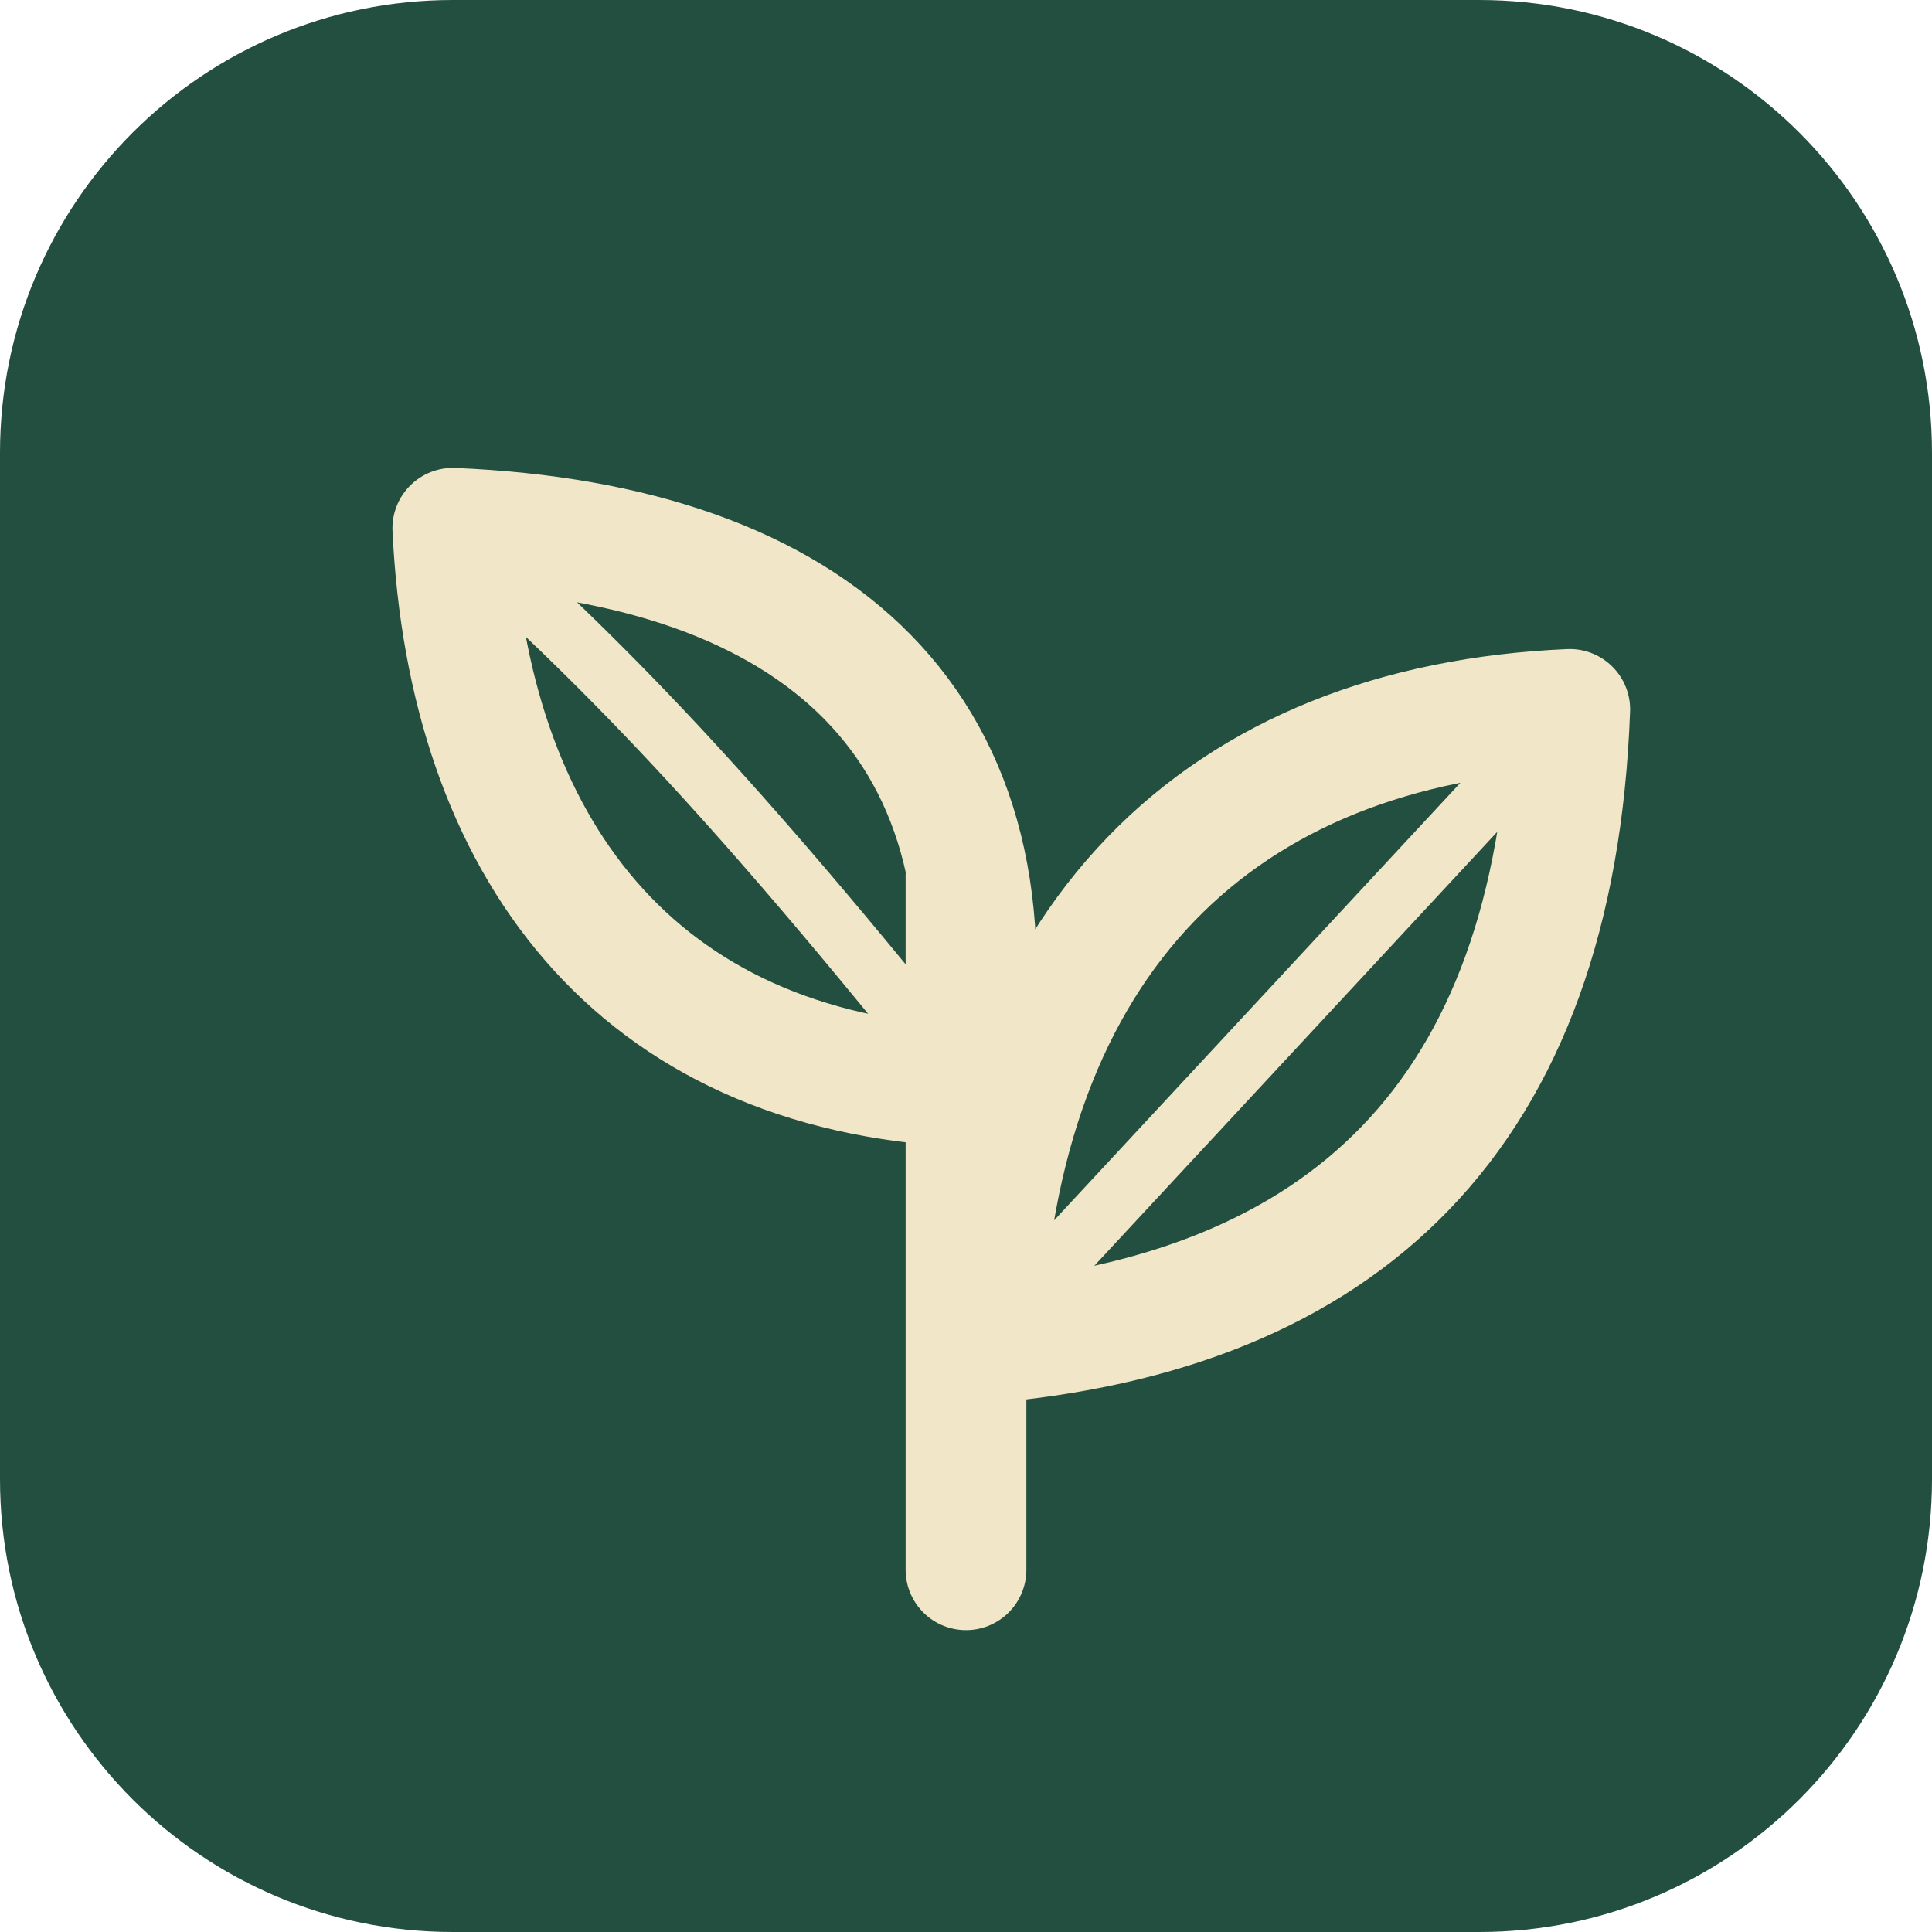
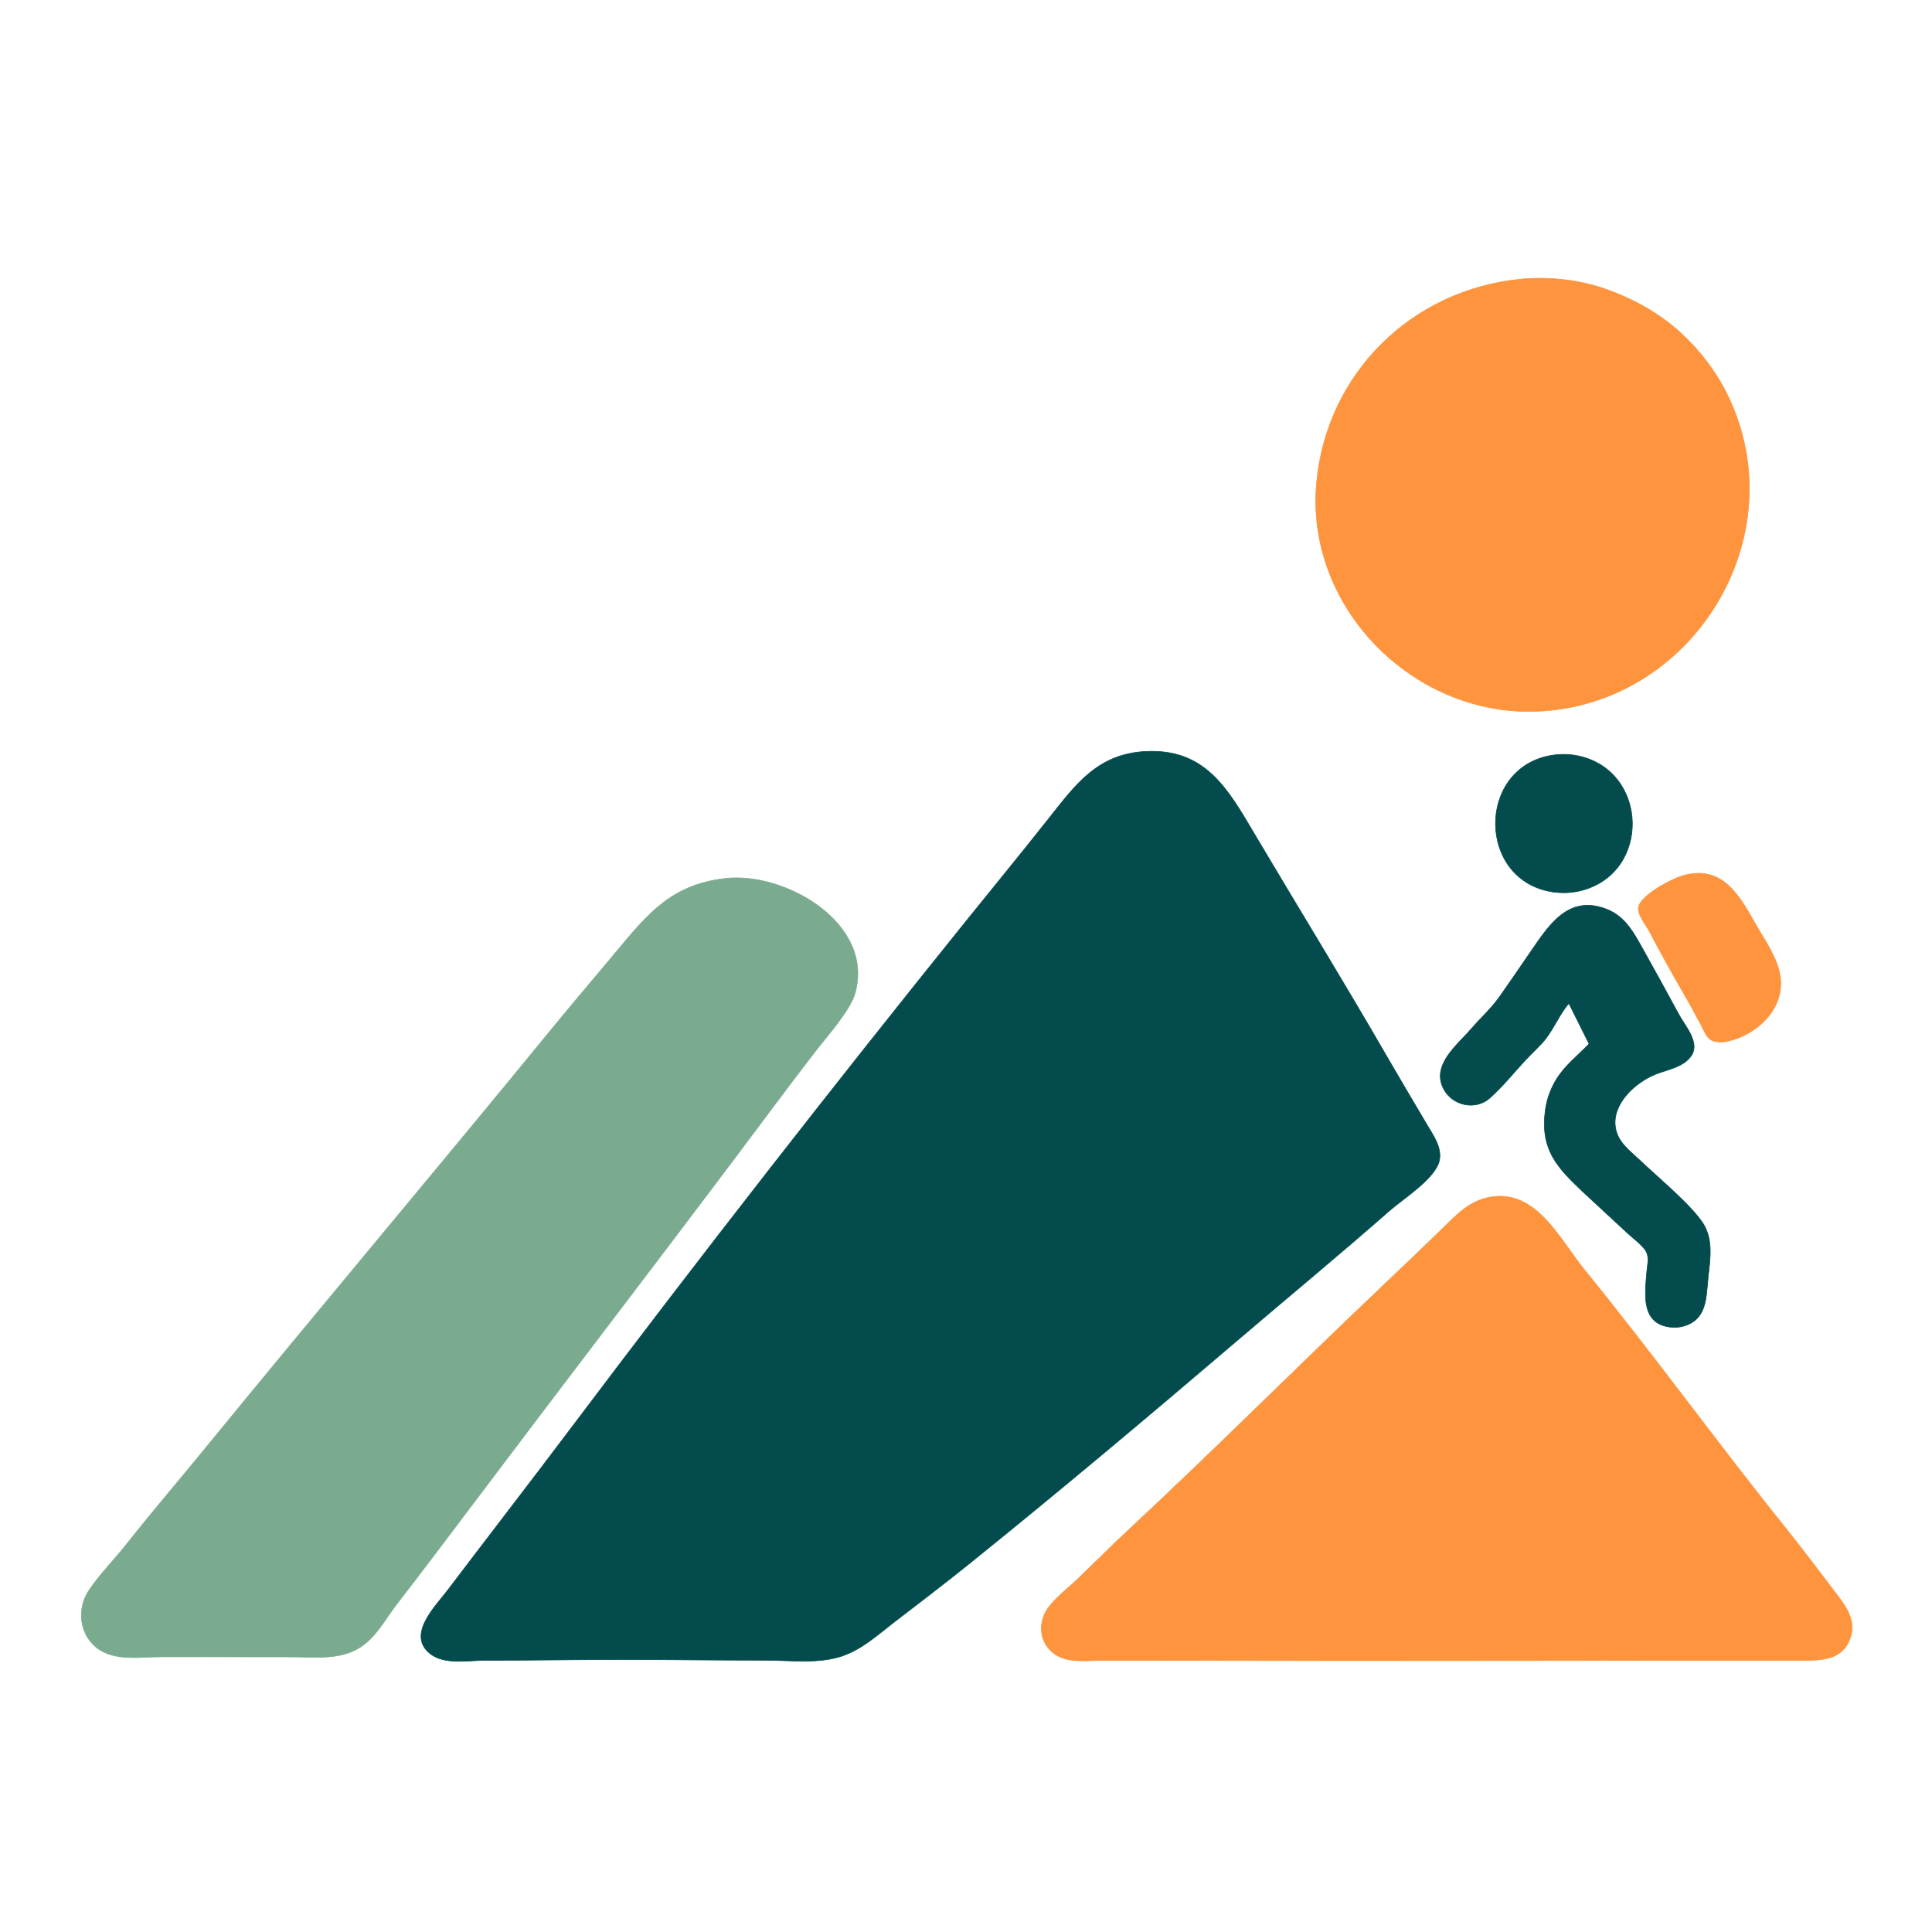
- <svg xmlns="http://www.w3.org/2000/svg" viewBox="0 0 128 128">
-   <rect width="128" height="128" rx="30" fill="#234f40" />
-   <path d="M64 104V58M64 72C42 71 31 56 30 35c24 1 38 13 34 37ZM65 89c1-27 16-41 39-42-1 27-15 40-39 42Z" fill="none" stroke="#f1e6c7" stroke-width="8" stroke-linecap="round" stroke-linejoin="round" />
-   <path d="M64 72C48 52 40 44 30 35M65 89l39-42" fill="none" stroke="#f1e6c7" stroke-width="4" />
+ <svg xmlns="http://www.w3.org/2000/svg" viewBox="116 128 806 806" role="img" aria-label="Mijn Leefstijl app-icoon">
+   <path d="M593.8 441.5C618.7 440.16 628.13 456.98 639.04 475.41C657.26 506.18 676.02 536.65 693.91 567.61C699.64 577.52 705.49 587.36 711.32 597.22C713.91 601.61 717.59 606.71 716.51 612.04C714.99 619.59 701.44 628.03 695.64 633.12C674.68 651.54 653.14 669.32 631.92 687.43C595.2 718.77 558.24 749.83 520.65 780.12C510.29 788.47 499.7 796.53 489.15 804.63C482.27 809.91 475.76 815.97 467.41 818.84C457.51 822.23 445.81 820.63 435.5 820.63C415.5 820.63 395.5 820.37 375.5 820.35C356.5 820.34 337.5 820.68 318.5 820.66C311.45 820.66 301.53 822.62 295.55 817.97C285.39 810.07 297.7 798.1 302.84 791.31C319.79 768.94 336.97 746.74 353.85 724.31C407.87 652.55 463.04 581.79 519.38 511.86C530.68 497.84 542.12 483.9 553.29 469.78C564.64 455.45 573.74 442.57 593.8 441.5ZM761.78 443.4C765.84 442.52 770.26 442.47 774.32 443.32C803.89 449.52 804.9 492.48 775.24 499.63C771.12 500.63 766.69 500.68 762.53 499.89C732.68 494.21 732.28 449.83 761.78 443.4ZM778.94 563.5C776.13 557.86 773.31 552.23 770.5 546.59C766.7 551.02 764.46 556.69 760.86 561.33C758.43 564.47 755.28 567.15 752.57 570.07C747.66 575.35 742.95 581.26 737.56 586.07C731.56 591.43 721.9 589.26 718.24 582.26C713 572.26 724.02 563.94 729.75 557.25C733.58 552.79 738.08 548.79 741.49 543.98C745.77 537.93 749.93 531.78 754.14 525.67C761.9 514.42 770.02 500.97 786.25 507.3C794.27 510.43 797.85 517.65 801.8 524.69C806.72 533.48 811.57 542.3 816.36 551.16C818.92 555.91 825.2 562.82 821.72 568.24C818.54 573.2 811.7 574.16 806.65 576.18C798.13 579.61 788.32 588.62 789.97 598.5C791 604.69 796.03 608.13 800.29 612.19C807.46 619.04 821.25 630.44 826.35 638.18C830.91 645.09 829.39 653.53 828.57 661.29C827.81 668.55 828.15 677.27 820.19 680.6C818.09 681.48 815.81 681.9 813.54 681.72C800.28 680.69 802.29 667.79 803.02 658.5C803.28 655.22 804.31 652.06 802.21 649.27C800.25 646.67 797.39 644.7 795.02 642.49C789.15 637.01 783.21 631.61 777.35 626.12C765.86 615.37 758.19 607.74 760.79 590.5C761.43 586.23 762.91 582.33 765.1 578.61C768.59 572.69 774.22 568.38 778.94 563.5Z" fill="#034B4C" fill-rule="evenodd" stroke="#034B4C" stroke-width="0.25" stroke-linejoin="round" />
+   <path d="M750.69 244.43C762.44 243.32 775.5 244.82 786.61 248.87C797.95 253 808.5 258.85 817.41 267.08C825.29 274.35 831.98 283.14 836.69 292.78C865.61 351.98 822.01 422.68 756.5 424.77C705.34 426.41 660.55 381.27 665.25 329.51C669.42 283.65 705.13 248.76 750.69 244.43ZM817.79 493.39C834.33 488.48 841.57 501.39 848.25 513.28C852.12 520.17 857.64 527.58 858.72 535.56C860.53 548.89 849.04 559.63 836.82 562.39C834.78 562.86 831.61 562.89 829.73 561.81C827.84 560.71 826.71 557.58 825.72 555.74C823.28 551.21 820.89 546.68 818.28 542.24C813.32 533.8 808.62 525.09 804.02 516.44C802.67 513.9 799.2 509.72 799.5 506.75C800.01 501.67 813.3 494.72 817.79 493.39ZM737.77 627.41C756.97 624.01 766.85 645.25 776.92 657.61C805.57 692.78 832.12 729.6 860.53 764.96C868.26 774.59 875.68 784.48 883.15 794.32C887.21 799.68 890.39 805.36 887.6 812.18C883.95 821.08 874.57 820.71 866.5 820.7C848.83 820.68 831.17 820.7 813.5 820.71C749.83 820.76 686.17 820.9 622.5 820.74C606.83 820.7 591.17 820.74 575.5 820.72C568.45 820.7 560.24 822.12 554.6 816.92C549.38 812.08 549.21 804.34 553.3 798.76C556.59 794.28 561.39 790.72 565.4 786.91C572.4 780.24 579.17 773.34 586.26 766.75C622.32 733.21 657.15 698.29 692.88 664.39C701.09 656.61 709.29 648.79 717.4 640.9C723.63 634.85 728.77 629 737.77 627.41Z" fill="#FE943D" fill-rule="evenodd" stroke="#FE943D" stroke-width="0.25" stroke-linejoin="round" />
+   <path d="M418.78 494.45C443.55 491.69 480.91 513.15 472.73 542.34C470.71 549.55 460.9 560.44 456.11 566.65C444.47 581.69 433.2 597.06 421.75 612.25C385.68 660.17 349.17 707.76 313.11 755.66C302.67 769.53 292.22 783.4 281.6 797.13C276.75 803.4 272.85 811.17 265.92 815.43C257.43 820.65 247.03 819.23 237.5 819.23C219.5 819.22 201.5 819.24 183.5 819.2C174.72 819.18 163.58 821.23 156.21 815.3C149.04 809.53 148.06 799.11 153.04 791.57C157.42 784.93 163.38 779.04 168.32 772.8C179.47 758.69 191.19 745.02 202.57 731.09C250.36 672.59 299.1 614.84 346.91 556.37C355.45 545.92 364.24 535.69 372.86 525.32C386.36 509.08 396.2 496.97 418.78 494.45Z" fill="#7AAB8F" fill-rule="evenodd" stroke="#7AAB8F" stroke-width="0.25" stroke-linejoin="round" />
</svg>
